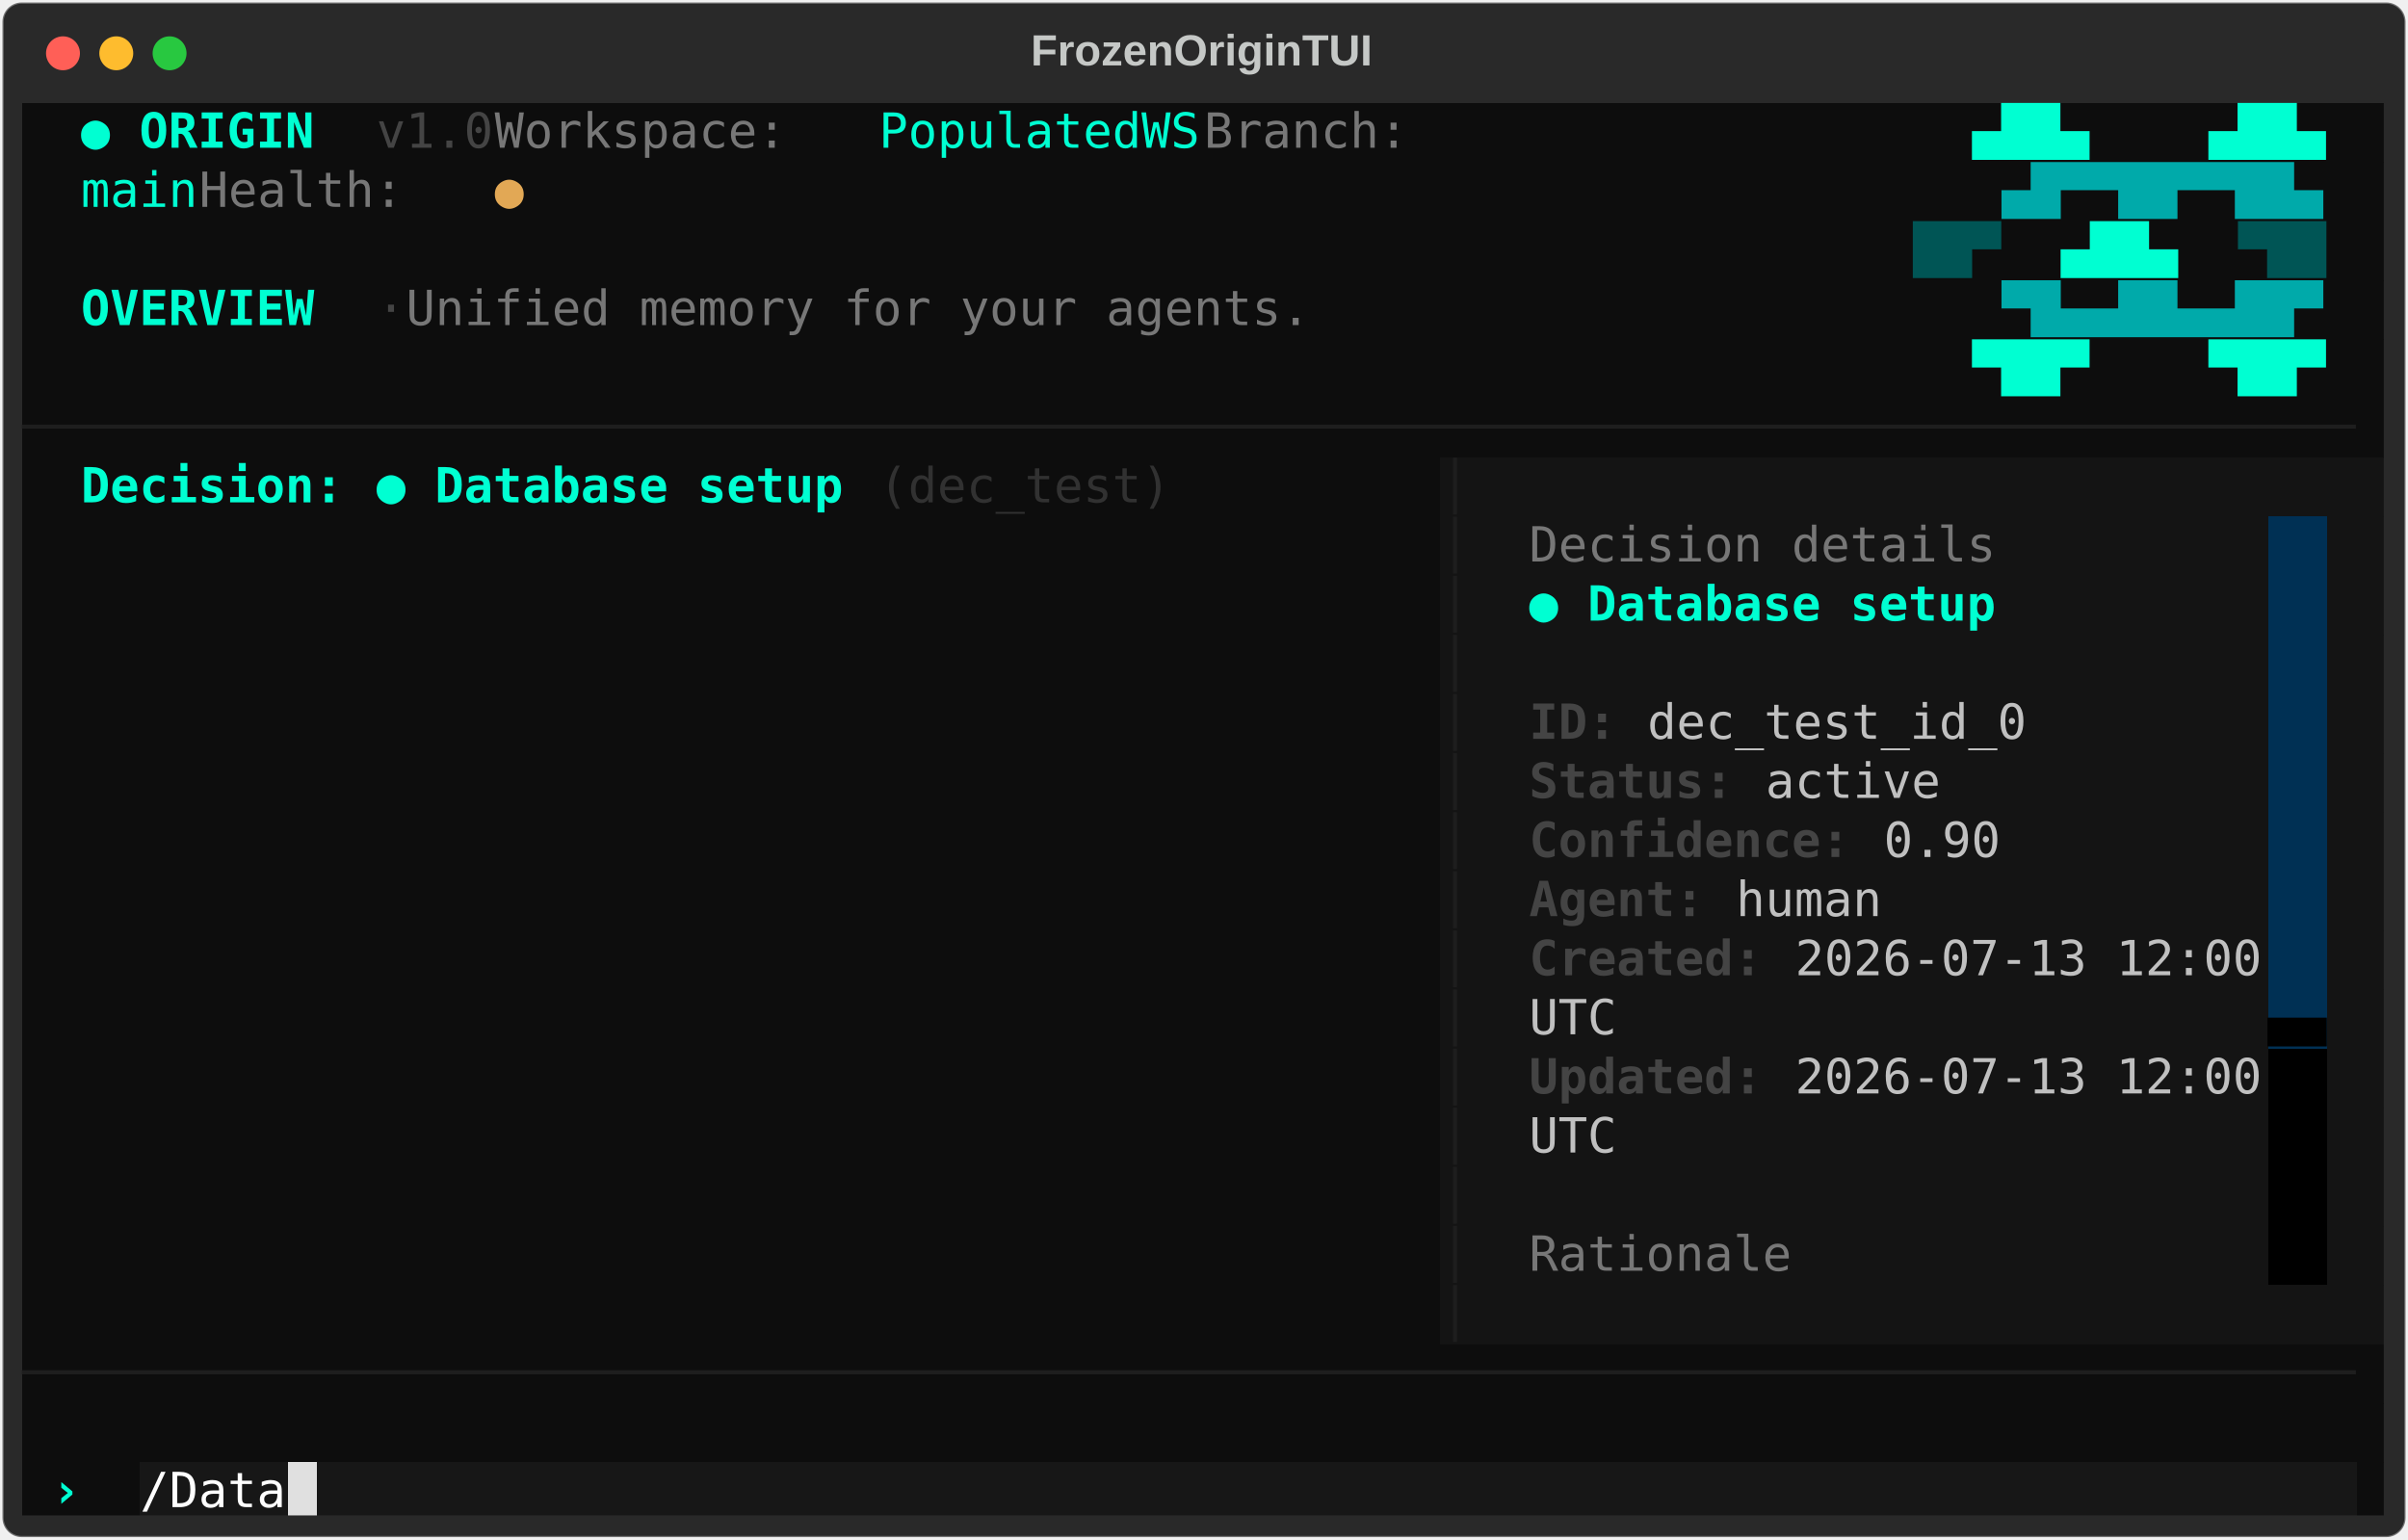
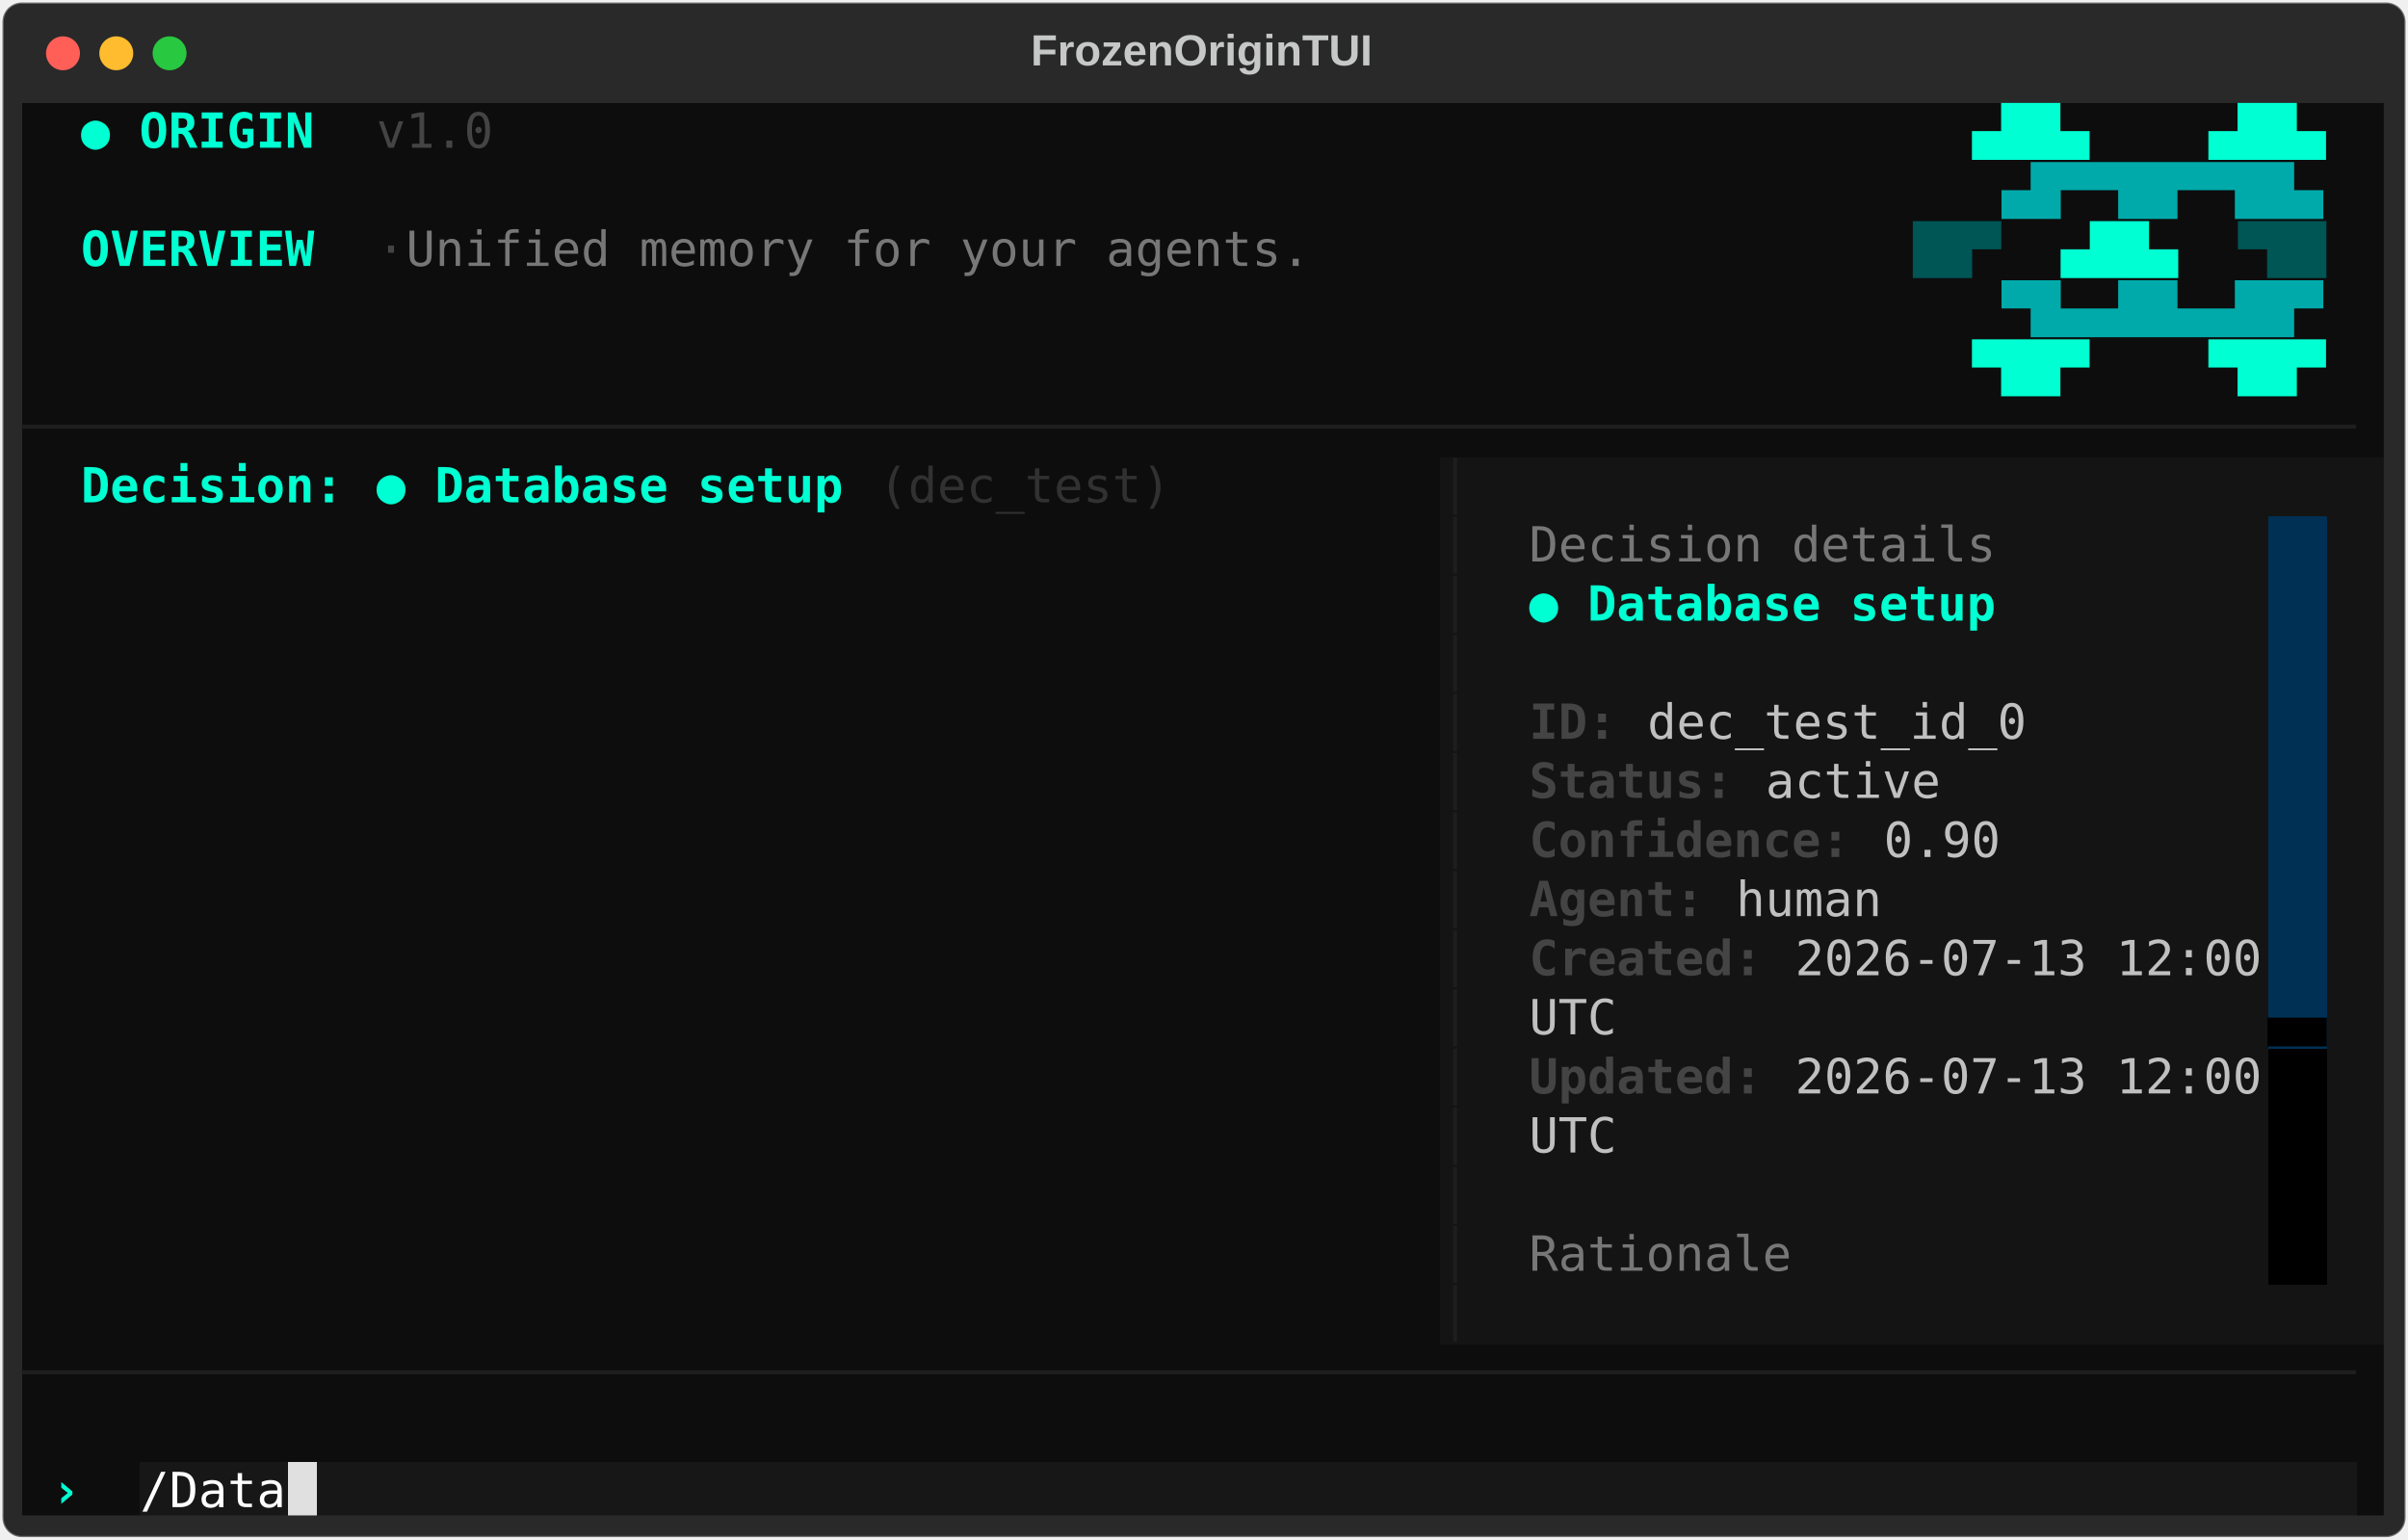
<svg xmlns="http://www.w3.org/2000/svg" class="rich-terminal" viewBox="0 0 994 635.6">
  <style>

    @font-face {
        font-family: "Fira Code";
        src: local("FiraCode-Regular"),
                url("https://cdnjs.cloudflare.com/ajax/libs/firacode/6.2.0/woff2/FiraCode-Regular.woff2") format("woff2"),
                url("https://cdnjs.cloudflare.com/ajax/libs/firacode/6.2.0/woff/FiraCode-Regular.woff") format("woff");
        font-style: normal;
        font-weight: 400;
    }
    @font-face {
        font-family: "Fira Code";
        src: local("FiraCode-Bold"),
                url("https://cdnjs.cloudflare.com/ajax/libs/firacode/6.2.0/woff2/FiraCode-Bold.woff2") format("woff2"),
                url("https://cdnjs.cloudflare.com/ajax/libs/firacode/6.2.0/woff/FiraCode-Bold.woff") format("woff");
        font-style: bold;
        font-weight: 700;
    }

    .terminal-matrix {
        font-family: Fira Code, monospace;
        font-size: 20px;
        line-height: 24.4px;
        font-variant-east-asian: full-width;
    }

    .terminal-title {
        font-size: 18px;
        font-weight: bold;
        font-family: arial;
    }

    .terminal-r1 { fill: #c5c8c6 }
.terminal-r2 { fill: #00ffd2;font-weight: bold }
.terminal-r3 { fill: #777777 }
.terminal-r4 { fill: #444444 }
.terminal-r5 { fill: #00ffd2 }
- .terminal-r6 { fill: #e2a855 }
- .terminal-r7 { fill: #00aaaa }
- .terminal-r8 { fill: #005555 }
- .terminal-r9 { fill: #1e1e1e }
- .terminal-r10 { fill: #e0e0e0 }
- .terminal-r11 { fill: #313131 }
- .terminal-r12 { fill: #141414 }
- .terminal-r13 { fill: #444444;font-weight: bold }
- .terminal-r14 { fill: #c0c0c0 }
- .terminal-r15 { fill: #000000 }
- .terminal-r16 { fill: #ffffff }
- .terminal-r17 { fill: #121212 }
+ .terminal-r6 { fill: #00aaaa }
+ .terminal-r7 { fill: #005555 }
+ .terminal-r8 { fill: #1e1e1e }
+ .terminal-r9 { fill: #e0e0e0 }
+ .terminal-r10 { fill: #313131 }
+ .terminal-r11 { fill: #141414 }
+ .terminal-r12 { fill: #444444;font-weight: bold }
+ .terminal-r13 { fill: #c0c0c0 }
+ .terminal-r14 { fill: #000000 }
+ .terminal-r15 { fill: #ffffff }
+ .terminal-r16 { fill: #121212 }
    </style>
  <defs>
    <clipPath id="terminal-clip-terminal">
      <rect x="0" y="0" width="975.0" height="584.6" />
    </clipPath>
    <clipPath id="terminal-line-0">
      <rect x="0" y="1.5" width="976" height="24.65" />
    </clipPath>
    <clipPath id="terminal-line-1">
      <rect x="0" y="25.9" width="976" height="24.65" />
    </clipPath>
    <clipPath id="terminal-line-2">
      <rect x="0" y="50.3" width="976" height="24.65" />
    </clipPath>
    <clipPath id="terminal-line-3">
      <rect x="0" y="74.7" width="976" height="24.65" />
    </clipPath>
    <clipPath id="terminal-line-4">
      <rect x="0" y="99.1" width="976" height="24.65" />
    </clipPath>
    <clipPath id="terminal-line-5">
      <rect x="0" y="123.5" width="976" height="24.65" />
    </clipPath>
    <clipPath id="terminal-line-6">
      <rect x="0" y="147.9" width="976" height="24.65" />
    </clipPath>
    <clipPath id="terminal-line-7">
      <rect x="0" y="172.3" width="976" height="24.65" />
    </clipPath>
    <clipPath id="terminal-line-8">
      <rect x="0" y="196.7" width="976" height="24.65" />
    </clipPath>
    <clipPath id="terminal-line-9">
      <rect x="0" y="221.1" width="976" height="24.65" />
    </clipPath>
    <clipPath id="terminal-line-10">
      <rect x="0" y="245.5" width="976" height="24.65" />
    </clipPath>
    <clipPath id="terminal-line-11">
      <rect x="0" y="269.9" width="976" height="24.65" />
    </clipPath>
    <clipPath id="terminal-line-12">
      <rect x="0" y="294.3" width="976" height="24.65" />
    </clipPath>
    <clipPath id="terminal-line-13">
      <rect x="0" y="318.7" width="976" height="24.65" />
    </clipPath>
    <clipPath id="terminal-line-14">
      <rect x="0" y="343.1" width="976" height="24.65" />
    </clipPath>
    <clipPath id="terminal-line-15">
      <rect x="0" y="367.5" width="976" height="24.65" />
    </clipPath>
    <clipPath id="terminal-line-16">
      <rect x="0" y="391.9" width="976" height="24.65" />
    </clipPath>
    <clipPath id="terminal-line-17">
      <rect x="0" y="416.3" width="976" height="24.65" />
    </clipPath>
    <clipPath id="terminal-line-18">
      <rect x="0" y="440.7" width="976" height="24.65" />
    </clipPath>
    <clipPath id="terminal-line-19">
      <rect x="0" y="465.1" width="976" height="24.65" />
    </clipPath>
    <clipPath id="terminal-line-20">
      <rect x="0" y="489.5" width="976" height="24.65" />
    </clipPath>
    <clipPath id="terminal-line-21">
      <rect x="0" y="513.9" width="976" height="24.65" />
    </clipPath>
    <clipPath id="terminal-line-22">
      <rect x="0" y="538.3" width="976" height="24.65" />
    </clipPath>
  </defs>
  <rect fill="#292929" stroke="rgba(255,255,255,0.35)" stroke-width="1" x="1" y="1" width="992" height="633.6" rx="8" />
  <text class="terminal-title" fill="#c5c8c6" text-anchor="middle" x="496" y="27">FrozenOriginTUI</text>
  <g transform="translate(26,22)">
    <circle cx="0" cy="0" r="7" fill="#ff5f57" />
    <circle cx="22" cy="0" r="7" fill="#febc2e" />
    <circle cx="44" cy="0" r="7" fill="#28c840" />
  </g>
  <g transform="translate(9, 41)" clip-path="url(#terminal-clip-terminal)">
    <rect fill="#0d0d0d" x="0" y="1.5" width="24.4" height="24.65" shape-rendering="crispEdges" />
    <rect fill="#0d0d0d" x="24.4" y="1.5" width="97.6" height="24.65" shape-rendering="crispEdges" />
    <rect fill="#0d0d0d" x="122" y="1.5" width="24.4" height="24.65" shape-rendering="crispEdges" />
    <rect fill="#0d0d0d" x="146.4" y="1.5" width="48.8" height="24.65" shape-rendering="crispEdges" />
-     <rect fill="#0d0d0d" x="195.2" y="1.5" width="158.6" height="24.65" shape-rendering="crispEdges" />
-     <rect fill="#0d0d0d" x="353.8" y="1.5" width="134.2" height="24.65" shape-rendering="crispEdges" />
-     <rect fill="#0d0d0d" x="488" y="1.5" width="317.2" height="24.65" shape-rendering="crispEdges" />
+     <rect fill="#0d0d0d" x="195.2" y="1.5" width="610" height="24.65" shape-rendering="crispEdges" />
    <rect fill="#0d0d0d" x="805.2" y="1.5" width="48.8" height="24.65" shape-rendering="crispEdges" />
    <rect fill="#0d0d0d" x="854" y="1.5" width="48.8" height="24.65" shape-rendering="crispEdges" />
    <rect fill="#0d0d0d" x="902.8" y="1.5" width="48.8" height="24.65" shape-rendering="crispEdges" />
    <rect fill="#0d0d0d" x="951.6" y="1.5" width="24.4" height="24.65" shape-rendering="crispEdges" />
    <rect fill="#0d0d0d" x="0" y="25.9" width="24.4" height="24.65" shape-rendering="crispEdges" />
-     <rect fill="#0d0d0d" x="24.4" y="25.9" width="48.8" height="24.65" shape-rendering="crispEdges" />
-     <rect fill="#0d0d0d" x="73.2" y="25.9" width="122" height="24.65" shape-rendering="crispEdges" />
-     <rect fill="#0d0d0d" x="195.2" y="25.9" width="12.2" height="24.65" shape-rendering="crispEdges" />
-     <rect fill="#0d0d0d" x="207.4" y="25.9" width="610" height="24.65" shape-rendering="crispEdges" />
+     <rect fill="#0d0d0d" x="24.4" y="25.9" width="793" height="24.65" shape-rendering="crispEdges" />
    <rect fill="#0d0d0d" x="817.4" y="25.9" width="134.2" height="24.65" shape-rendering="crispEdges" />
    <rect fill="#0d0d0d" x="951.6" y="25.9" width="24.4" height="24.65" shape-rendering="crispEdges" />
    <rect fill="#0d0d0d" x="0" y="50.3" width="24.4" height="24.65" shape-rendering="crispEdges" />
-     <rect fill="#0d0d0d" x="24.4" y="50.3" width="756.4" height="24.65" shape-rendering="crispEdges" />
+     <rect fill="#0d0d0d" x="24.4" y="50.3" width="97.6" height="24.65" shape-rendering="crispEdges" />
+     <rect fill="#0d0d0d" x="122" y="50.3" width="24.4" height="24.65" shape-rendering="crispEdges" />
+     <rect fill="#0d0d0d" x="146.4" y="50.3" width="12.2" height="24.65" shape-rendering="crispEdges" />
+     <rect fill="#0d0d0d" x="158.6" y="50.3" width="622.2" height="24.65" shape-rendering="crispEdges" />
    <rect fill="#0d0d0d" x="780.8" y="50.3" width="36.6" height="24.65" shape-rendering="crispEdges" />
    <rect fill="#0d0d0d" x="817.4" y="50.3" width="24.4" height="24.65" shape-rendering="crispEdges" />
    <rect fill="#0d0d0d" x="841.8" y="50.3" width="48.8" height="24.65" shape-rendering="crispEdges" />
    <rect fill="#0d0d0d" x="890.6" y="50.3" width="24.4" height="24.65" shape-rendering="crispEdges" />
    <rect fill="#0d0d0d" x="915" y="50.3" width="36.6" height="24.65" shape-rendering="crispEdges" />
    <rect fill="#0d0d0d" x="951.6" y="50.3" width="24.4" height="24.65" shape-rendering="crispEdges" />
    <rect fill="#0d0d0d" x="0" y="74.7" width="24.4" height="24.65" shape-rendering="crispEdges" />
-     <rect fill="#0d0d0d" x="24.4" y="74.7" width="97.6" height="24.65" shape-rendering="crispEdges" />
-     <rect fill="#0d0d0d" x="122" y="74.7" width="24.4" height="24.65" shape-rendering="crispEdges" />
-     <rect fill="#0d0d0d" x="146.4" y="74.7" width="12.2" height="24.65" shape-rendering="crispEdges" />
-     <rect fill="#0d0d0d" x="158.6" y="74.7" width="658.8" height="24.65" shape-rendering="crispEdges" />
+     <rect fill="#0d0d0d" x="24.4" y="74.7" width="793" height="24.65" shape-rendering="crispEdges" />
    <rect fill="#0d0d0d" x="817.4" y="74.7" width="134.2" height="24.65" shape-rendering="crispEdges" />
    <rect fill="#0d0d0d" x="951.6" y="74.7" width="24.4" height="24.65" shape-rendering="crispEdges" />
    <rect fill="#0d0d0d" x="0" y="99.1" width="24.4" height="24.65" shape-rendering="crispEdges" />
    <rect fill="#0d0d0d" x="24.4" y="99.1" width="780.8" height="24.65" shape-rendering="crispEdges" />
    <rect fill="#0d0d0d" x="805.2" y="99.1" width="48.8" height="24.65" shape-rendering="crispEdges" />
    <rect fill="#0d0d0d" x="854" y="99.1" width="48.8" height="24.65" shape-rendering="crispEdges" />
    <rect fill="#0d0d0d" x="902.8" y="99.1" width="48.8" height="24.65" shape-rendering="crispEdges" />
    <rect fill="#0d0d0d" x="951.6" y="99.1" width="24.4" height="24.65" shape-rendering="crispEdges" />
    <rect fill="#0d0d0d" x="0" y="123.5" width="976" height="24.65" shape-rendering="crispEdges" />
    <rect fill="#0d0d0d" x="0" y="147.9" width="24.4" height="24.65" shape-rendering="crispEdges" />
    <rect fill="#0d0d0d" x="24.4" y="147.9" width="109.8" height="24.65" shape-rendering="crispEdges" />
    <rect fill="#0d0d0d" x="134.2" y="147.9" width="12.2" height="24.65" shape-rendering="crispEdges" />
    <rect fill="#0d0d0d" x="146.4" y="147.9" width="195.2" height="24.65" shape-rendering="crispEdges" />
    <rect fill="#0d0d0d" x="341.6" y="147.9" width="12.2" height="24.65" shape-rendering="crispEdges" />
    <rect fill="#0d0d0d" x="353.8" y="147.9" width="122" height="24.65" shape-rendering="crispEdges" />
    <rect fill="#0d0d0d" x="475.8" y="147.9" width="109.8" height="24.65" shape-rendering="crispEdges" />
    <rect fill="#141414" x="585.6" y="147.9" width="12.2" height="24.65" shape-rendering="crispEdges" />
    <rect fill="#141414" x="597.8" y="147.9" width="378.2" height="24.65" shape-rendering="crispEdges" />
    <rect fill="#0d0d0d" x="0" y="172.3" width="585.6" height="24.65" shape-rendering="crispEdges" />
    <rect fill="#141414" x="585.6" y="172.3" width="12.2" height="24.65" shape-rendering="crispEdges" />
    <rect fill="#141414" x="597.8" y="172.3" width="24.4" height="24.65" shape-rendering="crispEdges" />
    <rect fill="#141414" x="622.2" y="172.3" width="195.2" height="24.65" shape-rendering="crispEdges" />
    <rect fill="#141414" x="817.4" y="172.3" width="109.8" height="24.65" shape-rendering="crispEdges" />
    <rect fill="#003054" x="927.2" y="172.3" width="24.4" height="24.65" shape-rendering="crispEdges" />
    <rect fill="#141414" x="951.6" y="172.3" width="24.4" height="24.65" shape-rendering="crispEdges" />
    <rect fill="#0d0d0d" x="0" y="196.7" width="585.6" height="24.65" shape-rendering="crispEdges" />
    <rect fill="#141414" x="585.6" y="196.7" width="12.2" height="24.65" shape-rendering="crispEdges" />
    <rect fill="#141414" x="597.8" y="196.7" width="24.4" height="24.65" shape-rendering="crispEdges" />
    <rect fill="#141414" x="622.2" y="196.7" width="195.2" height="24.65" shape-rendering="crispEdges" />
    <rect fill="#141414" x="817.4" y="196.7" width="109.8" height="24.65" shape-rendering="crispEdges" />
    <rect fill="#003054" x="927.2" y="196.7" width="24.4" height="24.65" shape-rendering="crispEdges" />
    <rect fill="#141414" x="951.6" y="196.7" width="24.4" height="24.65" shape-rendering="crispEdges" />
    <rect fill="#0d0d0d" x="0" y="221.1" width="585.6" height="24.65" shape-rendering="crispEdges" />
    <rect fill="#141414" x="585.6" y="221.1" width="12.2" height="24.65" shape-rendering="crispEdges" />
    <rect fill="#141414" x="597.8" y="221.1" width="24.4" height="24.65" shape-rendering="crispEdges" />
    <rect fill="#141414" x="622.2" y="221.1" width="0" height="24.65" shape-rendering="crispEdges" />
    <rect fill="#141414" x="622.2" y="221.1" width="305" height="24.65" shape-rendering="crispEdges" />
    <rect fill="#003054" x="927.2" y="221.1" width="24.4" height="24.65" shape-rendering="crispEdges" />
    <rect fill="#141414" x="951.6" y="221.1" width="24.4" height="24.65" shape-rendering="crispEdges" />
    <rect fill="#0d0d0d" x="0" y="245.5" width="585.6" height="24.65" shape-rendering="crispEdges" />
    <rect fill="#141414" x="585.6" y="245.5" width="12.2" height="24.65" shape-rendering="crispEdges" />
    <rect fill="#141414" x="597.8" y="245.5" width="24.4" height="24.65" shape-rendering="crispEdges" />
    <rect fill="#141414" x="622.2" y="245.5" width="36.6" height="24.65" shape-rendering="crispEdges" />
    <rect fill="#141414" x="658.8" y="245.5" width="12.2" height="24.65" shape-rendering="crispEdges" />
    <rect fill="#141414" x="671" y="245.5" width="158.6" height="24.65" shape-rendering="crispEdges" />
    <rect fill="#141414" x="829.6" y="245.5" width="97.6" height="24.65" shape-rendering="crispEdges" />
    <rect fill="#003054" x="927.2" y="245.5" width="24.4" height="24.65" shape-rendering="crispEdges" />
    <rect fill="#141414" x="951.6" y="245.5" width="24.4" height="24.65" shape-rendering="crispEdges" />
    <rect fill="#0d0d0d" x="0" y="269.9" width="585.6" height="24.65" shape-rendering="crispEdges" />
    <rect fill="#141414" x="585.6" y="269.9" width="12.2" height="24.65" shape-rendering="crispEdges" />
    <rect fill="#141414" x="597.8" y="269.9" width="24.4" height="24.65" shape-rendering="crispEdges" />
    <rect fill="#141414" x="622.2" y="269.9" width="85.4" height="24.65" shape-rendering="crispEdges" />
    <rect fill="#141414" x="707.6" y="269.9" width="12.2" height="24.65" shape-rendering="crispEdges" />
    <rect fill="#141414" x="719.8" y="269.9" width="73.2" height="24.65" shape-rendering="crispEdges" />
    <rect fill="#141414" x="793" y="269.9" width="134.2" height="24.65" shape-rendering="crispEdges" />
    <rect fill="#003054" x="927.2" y="269.9" width="24.4" height="24.65" shape-rendering="crispEdges" />
    <rect fill="#141414" x="951.6" y="269.9" width="24.4" height="24.65" shape-rendering="crispEdges" />
    <rect fill="#0d0d0d" x="0" y="294.3" width="585.6" height="24.65" shape-rendering="crispEdges" />
    <rect fill="#141414" x="585.6" y="294.3" width="12.2" height="24.65" shape-rendering="crispEdges" />
    <rect fill="#141414" x="597.8" y="294.3" width="24.4" height="24.65" shape-rendering="crispEdges" />
    <rect fill="#141414" x="622.2" y="294.3" width="134.2" height="24.65" shape-rendering="crispEdges" />
    <rect fill="#141414" x="756.4" y="294.3" width="12.2" height="24.65" shape-rendering="crispEdges" />
    <rect fill="#141414" x="768.6" y="294.3" width="48.8" height="24.65" shape-rendering="crispEdges" />
    <rect fill="#141414" x="817.4" y="294.3" width="109.8" height="24.65" shape-rendering="crispEdges" />
    <rect fill="#003054" x="927.2" y="294.3" width="24.4" height="24.65" shape-rendering="crispEdges" />
    <rect fill="#141414" x="951.6" y="294.3" width="24.4" height="24.65" shape-rendering="crispEdges" />
    <rect fill="#0d0d0d" x="0" y="318.7" width="585.6" height="24.65" shape-rendering="crispEdges" />
    <rect fill="#141414" x="585.6" y="318.7" width="12.2" height="24.65" shape-rendering="crispEdges" />
    <rect fill="#141414" x="597.8" y="318.7" width="24.4" height="24.65" shape-rendering="crispEdges" />
    <rect fill="#141414" x="622.2" y="318.7" width="73.2" height="24.65" shape-rendering="crispEdges" />
    <rect fill="#141414" x="695.4" y="318.7" width="12.2" height="24.65" shape-rendering="crispEdges" />
    <rect fill="#141414" x="707.6" y="318.7" width="61" height="24.65" shape-rendering="crispEdges" />
    <rect fill="#141414" x="768.6" y="318.7" width="158.6" height="24.65" shape-rendering="crispEdges" />
    <rect fill="#003054" x="927.2" y="318.7" width="24.4" height="24.65" shape-rendering="crispEdges" />
    <rect fill="#141414" x="951.6" y="318.7" width="24.4" height="24.65" shape-rendering="crispEdges" />
    <rect fill="#0d0d0d" x="0" y="343.1" width="585.6" height="24.65" shape-rendering="crispEdges" />
    <rect fill="#141414" x="585.6" y="343.1" width="12.2" height="24.65" shape-rendering="crispEdges" />
    <rect fill="#141414" x="597.8" y="343.1" width="24.4" height="24.65" shape-rendering="crispEdges" />
    <rect fill="#141414" x="622.2" y="343.1" width="97.6" height="24.65" shape-rendering="crispEdges" />
    <rect fill="#141414" x="719.8" y="343.1" width="12.2" height="24.65" shape-rendering="crispEdges" />
    <rect fill="#141414" x="732" y="343.1" width="195.2" height="24.65" shape-rendering="crispEdges" />
    <rect fill="#003054" x="927.2" y="343.1" width="24.4" height="24.65" shape-rendering="crispEdges" />
    <rect fill="#141414" x="951.6" y="343.1" width="24.4" height="24.65" shape-rendering="crispEdges" />
    <rect fill="#0d0d0d" x="0" y="367.5" width="585.6" height="24.65" shape-rendering="crispEdges" />
    <rect fill="#141414" x="585.6" y="367.5" width="12.2" height="24.65" shape-rendering="crispEdges" />
    <rect fill="#141414" x="597.8" y="367.5" width="24.4" height="24.65" shape-rendering="crispEdges" />
    <rect fill="#141414" x="622.2" y="367.5" width="36.6" height="24.65" shape-rendering="crispEdges" />
    <rect fill="#141414" x="658.8" y="367.5" width="268.4" height="24.65" shape-rendering="crispEdges" />
    <rect fill="#003054" x="927.2" y="367.5" width="24.4" height="24.65" shape-rendering="crispEdges" />
    <rect fill="#141414" x="951.6" y="367.5" width="24.4" height="24.65" shape-rendering="crispEdges" />
    <rect fill="#0d0d0d" x="0" y="391.9" width="585.6" height="24.65" shape-rendering="crispEdges" />
    <rect fill="#141414" x="585.6" y="391.9" width="12.2" height="24.65" shape-rendering="crispEdges" />
    <rect fill="#141414" x="597.8" y="391.9" width="24.4" height="24.65" shape-rendering="crispEdges" />
    <rect fill="#141414" x="622.2" y="391.9" width="97.6" height="24.65" shape-rendering="crispEdges" />
    <rect fill="#141414" x="719.8" y="391.9" width="12.2" height="24.65" shape-rendering="crispEdges" />
    <rect fill="#141414" x="732" y="391.9" width="195.2" height="24.65" shape-rendering="crispEdges" />
    <rect fill="#000000" x="927.2" y="391.9" width="24.4" height="24.65" shape-rendering="crispEdges" />
    <rect fill="#141414" x="951.6" y="391.9" width="24.4" height="24.65" shape-rendering="crispEdges" />
    <rect fill="#0d0d0d" x="0" y="416.3" width="585.6" height="24.65" shape-rendering="crispEdges" />
    <rect fill="#141414" x="585.6" y="416.3" width="12.2" height="24.65" shape-rendering="crispEdges" />
    <rect fill="#141414" x="597.8" y="416.3" width="24.4" height="24.65" shape-rendering="crispEdges" />
    <rect fill="#141414" x="622.2" y="416.3" width="36.6" height="24.65" shape-rendering="crispEdges" />
    <rect fill="#141414" x="658.8" y="416.3" width="268.4" height="24.65" shape-rendering="crispEdges" />
    <rect fill="#000000" x="927.2" y="416.3" width="24.4" height="24.65" shape-rendering="crispEdges" />
    <rect fill="#141414" x="951.6" y="416.3" width="24.4" height="24.65" shape-rendering="crispEdges" />
    <rect fill="#0d0d0d" x="0" y="440.7" width="585.6" height="24.65" shape-rendering="crispEdges" />
    <rect fill="#141414" x="585.6" y="440.7" width="12.2" height="24.65" shape-rendering="crispEdges" />
    <rect fill="#141414" x="597.8" y="440.7" width="24.4" height="24.65" shape-rendering="crispEdges" />
    <rect fill="#141414" x="622.2" y="440.7" width="0" height="24.65" shape-rendering="crispEdges" />
    <rect fill="#141414" x="622.2" y="440.7" width="305" height="24.65" shape-rendering="crispEdges" />
    <rect fill="#000000" x="927.2" y="440.7" width="24.4" height="24.65" shape-rendering="crispEdges" />
    <rect fill="#141414" x="951.6" y="440.7" width="24.4" height="24.65" shape-rendering="crispEdges" />
    <rect fill="#0d0d0d" x="0" y="465.1" width="585.6" height="24.65" shape-rendering="crispEdges" />
    <rect fill="#141414" x="585.6" y="465.1" width="12.2" height="24.65" shape-rendering="crispEdges" />
    <rect fill="#141414" x="597.8" y="465.1" width="24.4" height="24.65" shape-rendering="crispEdges" />
    <rect fill="#141414" x="622.2" y="465.1" width="109.8" height="24.65" shape-rendering="crispEdges" />
    <rect fill="#141414" x="732" y="465.1" width="195.2" height="24.65" shape-rendering="crispEdges" />
    <rect fill="#000000" x="927.2" y="465.1" width="24.4" height="24.65" shape-rendering="crispEdges" />
    <rect fill="#141414" x="951.6" y="465.1" width="24.4" height="24.65" shape-rendering="crispEdges" />
    <rect fill="#0d0d0d" x="0" y="489.5" width="585.6" height="24.65" shape-rendering="crispEdges" />
    <rect fill="#141414" x="585.6" y="489.5" width="12.2" height="24.65" shape-rendering="crispEdges" />
    <rect fill="#141414" x="597.8" y="489.5" width="378.2" height="24.65" shape-rendering="crispEdges" />
    <rect fill="#0d0d0d" x="0" y="513.9" width="976" height="24.65" shape-rendering="crispEdges" />
    <rect fill="#0d0d0d" x="0" y="538.3" width="976" height="24.65" shape-rendering="crispEdges" />
    <rect fill="#0d0d0d" x="0" y="562.7" width="12.2" height="24.65" shape-rendering="crispEdges" />
    <rect fill="#0d0d0d" x="12.2" y="562.7" width="36.6" height="24.65" shape-rendering="crispEdges" />
    <rect fill="#171717" x="48.8" y="562.7" width="61" height="24.65" shape-rendering="crispEdges" />
    <rect fill="#e0e0e0" x="109.8" y="562.7" width="12.2" height="24.65" shape-rendering="crispEdges" />
    <rect fill="#171717" x="122" y="562.7" width="841.8" height="24.65" shape-rendering="crispEdges" />
    <rect fill="#0d0d0d" x="963.8" y="562.7" width="12.2" height="24.65" shape-rendering="crispEdges" />
    <g class="terminal-matrix">
      <text class="terminal-r2" x="24.4" y="20" textLength="97.6" clip-path="url(#terminal-line-0)">● ORIGIN</text>
      <text class="terminal-r4" x="146.4" y="20" textLength="48.8" clip-path="url(#terminal-line-0)">v1.0</text>
-       <text class="terminal-r3" x="195.2" y="20" textLength="158.6" clip-path="url(#terminal-line-0)">  Workspace: </text>
-       <text class="terminal-r5" x="353.8" y="20" textLength="134.2" clip-path="url(#terminal-line-0)">PopulatedWS</text>
-       <text class="terminal-r3" x="488" y="20" textLength="317.2" clip-path="url(#terminal-line-0)">  Branch:                 </text>
      <text class="terminal-r5" x="805.2" y="20" textLength="48.8" clip-path="url(#terminal-line-0)">▄██▄</text>
      <text class="terminal-r5" x="902.8" y="20" textLength="48.8" clip-path="url(#terminal-line-0)">▄██▄</text>
      <text class="terminal-r1" x="976" y="20" textLength="12.2" clip-path="url(#terminal-line-0)">
</text>
-       <text class="terminal-r5" x="24.4" y="44.4" textLength="48.8" clip-path="url(#terminal-line-1)">main</text>
-       <text class="terminal-r3" x="73.2" y="44.4" textLength="122" clip-path="url(#terminal-line-1)">  Health: </text>
-       <text class="terminal-r6" x="195.2" y="44.4" textLength="12.2" clip-path="url(#terminal-line-1)">●</text>
-       <text class="terminal-r7" x="817.4" y="44.4" textLength="134.2" clip-path="url(#terminal-line-1)">▄█▀▀██▀▀██▄</text>
+       <text class="terminal-r6" x="817.4" y="44.4" textLength="134.2" clip-path="url(#terminal-line-1)">▄█▀▀██▀▀██▄</text>
      <text class="terminal-r1" x="976" y="44.4" textLength="12.2" clip-path="url(#terminal-line-1)">
</text>
-       <text class="terminal-r8" x="780.8" y="68.8" textLength="36.6" clip-path="url(#terminal-line-2)">██▀</text>
+       <text class="terminal-r2" x="24.4" y="68.8" textLength="97.6" clip-path="url(#terminal-line-2)">OVERVIEW</text>
+       <text class="terminal-r4" x="146.4" y="68.8" textLength="12.2" clip-path="url(#terminal-line-2)">·</text>
+       <text class="terminal-r3" x="158.6" y="68.8" textLength="622.2" clip-path="url(#terminal-line-2)">  Unified memory for your agents.                  </text>
+       <text class="terminal-r7" x="780.8" y="68.8" textLength="36.6" clip-path="url(#terminal-line-2)">██▀</text>
      <text class="terminal-r5" x="841.8" y="68.8" textLength="48.8" clip-path="url(#terminal-line-2)">▄██▄</text>
-       <text class="terminal-r8" x="915" y="68.8" textLength="36.6" clip-path="url(#terminal-line-2)">▀██</text>
+       <text class="terminal-r7" x="915" y="68.8" textLength="36.6" clip-path="url(#terminal-line-2)">▀██</text>
      <text class="terminal-r1" x="976" y="68.8" textLength="12.2" clip-path="url(#terminal-line-2)">
</text>
-       <text class="terminal-r2" x="24.4" y="93.2" textLength="97.6" clip-path="url(#terminal-line-3)">OVERVIEW</text>
-       <text class="terminal-r4" x="146.4" y="93.2" textLength="12.2" clip-path="url(#terminal-line-3)">·</text>
-       <text class="terminal-r3" x="158.6" y="93.2" textLength="658.8" clip-path="url(#terminal-line-3)">  Unified memory for your agents.                     </text>
-       <text class="terminal-r7" x="817.4" y="93.2" textLength="134.2" clip-path="url(#terminal-line-3)">▀█▄▄██▄▄██▀</text>
+       <text class="terminal-r6" x="817.4" y="93.2" textLength="134.2" clip-path="url(#terminal-line-3)">▀█▄▄██▄▄██▀</text>
      <text class="terminal-r1" x="976" y="93.2" textLength="12.2" clip-path="url(#terminal-line-3)">
</text>
      <text class="terminal-r5" x="805.2" y="117.6" textLength="48.8" clip-path="url(#terminal-line-4)">▀██▀</text>
      <text class="terminal-r5" x="902.8" y="117.6" textLength="48.8" clip-path="url(#terminal-line-4)">▀██▀</text>
      <text class="terminal-r1" x="976" y="117.6" textLength="12.2" clip-path="url(#terminal-line-4)">
</text>
-       <text class="terminal-r9" x="0" y="142" textLength="976" clip-path="url(#terminal-line-5)">────────────────────────────────────────────────────────────────────────────────</text>
+       <text class="terminal-r8" x="0" y="142" textLength="976" clip-path="url(#terminal-line-5)">────────────────────────────────────────────────────────────────────────────────</text>
      <text class="terminal-r1" x="976" y="142" textLength="12.2" clip-path="url(#terminal-line-5)">
</text>
      <text class="terminal-r2" x="24.4" y="166.4" textLength="109.8" clip-path="url(#terminal-line-6)">Decision:</text>
      <text class="terminal-r2" x="146.4" y="166.4" textLength="195.2" clip-path="url(#terminal-line-6)">● Database setup</text>
-       <text class="terminal-r11" x="353.8" y="166.4" textLength="122" clip-path="url(#terminal-line-6)">(dec_test)</text>
-       <text class="terminal-r9" x="585.6" y="166.4" textLength="12.2" clip-path="url(#terminal-line-6)">│</text>
+       <text class="terminal-r10" x="353.8" y="166.4" textLength="122" clip-path="url(#terminal-line-6)">(dec_test)</text>
+       <text class="terminal-r8" x="585.6" y="166.4" textLength="12.2" clip-path="url(#terminal-line-6)">│</text>
      <text class="terminal-r1" x="976" y="166.4" textLength="12.2" clip-path="url(#terminal-line-6)">
</text>
-       <text class="terminal-r9" x="585.6" y="190.8" textLength="12.2" clip-path="url(#terminal-line-7)">│</text>
+       <text class="terminal-r8" x="585.6" y="190.8" textLength="12.2" clip-path="url(#terminal-line-7)">│</text>
      <text class="terminal-r3" x="622.2" y="190.8" textLength="195.2" clip-path="url(#terminal-line-7)">Decision details</text>
      <text class="terminal-r1" x="976" y="190.8" textLength="12.2" clip-path="url(#terminal-line-7)">
</text>
-       <text class="terminal-r9" x="585.6" y="215.2" textLength="12.2" clip-path="url(#terminal-line-8)">│</text>
+       <text class="terminal-r8" x="585.6" y="215.2" textLength="12.2" clip-path="url(#terminal-line-8)">│</text>
      <text class="terminal-r2" x="622.2" y="215.2" textLength="195.2" clip-path="url(#terminal-line-8)">● Database setup</text>
      <text class="terminal-r1" x="976" y="215.2" textLength="12.2" clip-path="url(#terminal-line-8)">
</text>
-       <text class="terminal-r9" x="585.6" y="239.6" textLength="12.2" clip-path="url(#terminal-line-9)">│</text>
+       <text class="terminal-r8" x="585.6" y="239.6" textLength="12.2" clip-path="url(#terminal-line-9)">│</text>
      <text class="terminal-r1" x="976" y="239.6" textLength="12.2" clip-path="url(#terminal-line-9)">
</text>
-       <text class="terminal-r9" x="585.6" y="264" textLength="12.2" clip-path="url(#terminal-line-10)">│</text>
-       <text class="terminal-r13" x="622.2" y="264" textLength="36.6" clip-path="url(#terminal-line-10)">ID:</text>
-       <text class="terminal-r14" x="671" y="264" textLength="158.6" clip-path="url(#terminal-line-10)">dec_test_id_0</text>
+       <text class="terminal-r8" x="585.6" y="264" textLength="12.2" clip-path="url(#terminal-line-10)">│</text>
+       <text class="terminal-r12" x="622.2" y="264" textLength="36.6" clip-path="url(#terminal-line-10)">ID:</text>
+       <text class="terminal-r13" x="671" y="264" textLength="158.6" clip-path="url(#terminal-line-10)">dec_test_id_0</text>
      <text class="terminal-r1" x="976" y="264" textLength="12.2" clip-path="url(#terminal-line-10)">
</text>
-       <text class="terminal-r9" x="585.6" y="288.4" textLength="12.2" clip-path="url(#terminal-line-11)">│</text>
-       <text class="terminal-r13" x="622.2" y="288.4" textLength="85.4" clip-path="url(#terminal-line-11)">Status:</text>
-       <text class="terminal-r14" x="719.8" y="288.4" textLength="73.2" clip-path="url(#terminal-line-11)">active</text>
+       <text class="terminal-r8" x="585.6" y="288.4" textLength="12.2" clip-path="url(#terminal-line-11)">│</text>
+       <text class="terminal-r12" x="622.2" y="288.4" textLength="85.4" clip-path="url(#terminal-line-11)">Status:</text>
+       <text class="terminal-r13" x="719.8" y="288.4" textLength="73.2" clip-path="url(#terminal-line-11)">active</text>
      <text class="terminal-r1" x="976" y="288.4" textLength="12.2" clip-path="url(#terminal-line-11)">
</text>
-       <text class="terminal-r9" x="585.6" y="312.8" textLength="12.2" clip-path="url(#terminal-line-12)">│</text>
-       <text class="terminal-r13" x="622.2" y="312.8" textLength="134.2" clip-path="url(#terminal-line-12)">Confidence:</text>
-       <text class="terminal-r14" x="768.6" y="312.8" textLength="48.8" clip-path="url(#terminal-line-12)">0.90</text>
+       <text class="terminal-r8" x="585.6" y="312.8" textLength="12.2" clip-path="url(#terminal-line-12)">│</text>
+       <text class="terminal-r12" x="622.2" y="312.8" textLength="134.2" clip-path="url(#terminal-line-12)">Confidence:</text>
+       <text class="terminal-r13" x="768.6" y="312.8" textLength="48.8" clip-path="url(#terminal-line-12)">0.90</text>
      <text class="terminal-r1" x="976" y="312.8" textLength="12.2" clip-path="url(#terminal-line-12)">
</text>
-       <text class="terminal-r9" x="585.6" y="337.2" textLength="12.2" clip-path="url(#terminal-line-13)">│</text>
-       <text class="terminal-r13" x="622.2" y="337.2" textLength="73.2" clip-path="url(#terminal-line-13)">Agent:</text>
-       <text class="terminal-r14" x="707.6" y="337.2" textLength="61" clip-path="url(#terminal-line-13)">human</text>
+       <text class="terminal-r8" x="585.6" y="337.2" textLength="12.2" clip-path="url(#terminal-line-13)">│</text>
+       <text class="terminal-r12" x="622.2" y="337.2" textLength="73.2" clip-path="url(#terminal-line-13)">Agent:</text>
+       <text class="terminal-r13" x="707.6" y="337.2" textLength="61" clip-path="url(#terminal-line-13)">human</text>
      <text class="terminal-r1" x="976" y="337.2" textLength="12.2" clip-path="url(#terminal-line-13)">
</text>
-       <text class="terminal-r9" x="585.6" y="361.6" textLength="12.2" clip-path="url(#terminal-line-14)">│</text>
-       <text class="terminal-r13" x="622.2" y="361.6" textLength="97.6" clip-path="url(#terminal-line-14)">Created:</text>
-       <text class="terminal-r14" x="732" y="361.6" textLength="195.2" clip-path="url(#terminal-line-14)">2026-07-13 12:00</text>
+       <text class="terminal-r8" x="585.6" y="361.6" textLength="12.2" clip-path="url(#terminal-line-14)">│</text>
+       <text class="terminal-r12" x="622.2" y="361.6" textLength="97.6" clip-path="url(#terminal-line-14)">Created:</text>
+       <text class="terminal-r13" x="732" y="361.6" textLength="195.2" clip-path="url(#terminal-line-14)">2026-07-13 12:00</text>
      <text class="terminal-r1" x="976" y="361.6" textLength="12.2" clip-path="url(#terminal-line-14)">
</text>
-       <text class="terminal-r9" x="585.6" y="386" textLength="12.2" clip-path="url(#terminal-line-15)">│</text>
-       <text class="terminal-r14" x="622.2" y="386" textLength="36.6" clip-path="url(#terminal-line-15)">UTC</text>
-       <text class="terminal-r15" x="927.2" y="386" textLength="24.4" clip-path="url(#terminal-line-15)">▄▄</text>
+       <text class="terminal-r8" x="585.6" y="386" textLength="12.2" clip-path="url(#terminal-line-15)">│</text>
+       <text class="terminal-r13" x="622.2" y="386" textLength="36.6" clip-path="url(#terminal-line-15)">UTC</text>
+       <text class="terminal-r14" x="927.2" y="386" textLength="24.4" clip-path="url(#terminal-line-15)">▄▄</text>
      <text class="terminal-r1" x="976" y="386" textLength="12.2" clip-path="url(#terminal-line-15)">
</text>
-       <text class="terminal-r9" x="585.6" y="410.4" textLength="12.2" clip-path="url(#terminal-line-16)">│</text>
-       <text class="terminal-r13" x="622.2" y="410.4" textLength="97.6" clip-path="url(#terminal-line-16)">Updated:</text>
-       <text class="terminal-r14" x="732" y="410.4" textLength="195.2" clip-path="url(#terminal-line-16)">2026-07-13 12:00</text>
+       <text class="terminal-r8" x="585.6" y="410.4" textLength="12.2" clip-path="url(#terminal-line-16)">│</text>
+       <text class="terminal-r12" x="622.2" y="410.4" textLength="97.6" clip-path="url(#terminal-line-16)">Updated:</text>
+       <text class="terminal-r13" x="732" y="410.4" textLength="195.2" clip-path="url(#terminal-line-16)">2026-07-13 12:00</text>
      <text class="terminal-r1" x="976" y="410.4" textLength="12.2" clip-path="url(#terminal-line-16)">
</text>
-       <text class="terminal-r9" x="585.6" y="434.8" textLength="12.2" clip-path="url(#terminal-line-17)">│</text>
-       <text class="terminal-r14" x="622.2" y="434.8" textLength="36.6" clip-path="url(#terminal-line-17)">UTC</text>
+       <text class="terminal-r8" x="585.6" y="434.8" textLength="12.2" clip-path="url(#terminal-line-17)">│</text>
+       <text class="terminal-r13" x="622.2" y="434.8" textLength="36.6" clip-path="url(#terminal-line-17)">UTC</text>
      <text class="terminal-r1" x="976" y="434.8" textLength="12.2" clip-path="url(#terminal-line-17)">
</text>
-       <text class="terminal-r9" x="585.6" y="459.2" textLength="12.2" clip-path="url(#terminal-line-18)">│</text>
+       <text class="terminal-r8" x="585.6" y="459.2" textLength="12.2" clip-path="url(#terminal-line-18)">│</text>
      <text class="terminal-r1" x="976" y="459.2" textLength="12.2" clip-path="url(#terminal-line-18)">
</text>
-       <text class="terminal-r9" x="585.6" y="483.6" textLength="12.2" clip-path="url(#terminal-line-19)">│</text>
+       <text class="terminal-r8" x="585.6" y="483.6" textLength="12.2" clip-path="url(#terminal-line-19)">│</text>
      <text class="terminal-r3" x="622.2" y="483.6" textLength="109.8" clip-path="url(#terminal-line-19)">Rationale</text>
      <text class="terminal-r1" x="976" y="483.6" textLength="12.2" clip-path="url(#terminal-line-19)">
</text>
-       <text class="terminal-r9" x="585.6" y="508" textLength="12.2" clip-path="url(#terminal-line-20)">│</text>
+       <text class="terminal-r8" x="585.6" y="508" textLength="12.2" clip-path="url(#terminal-line-20)">│</text>
      <text class="terminal-r1" x="976" y="508" textLength="12.2" clip-path="url(#terminal-line-20)">
</text>
-       <text class="terminal-r9" x="0" y="532.4" textLength="976" clip-path="url(#terminal-line-21)">────────────────────────────────────────────────────────────────────────────────</text>
+       <text class="terminal-r8" x="0" y="532.4" textLength="976" clip-path="url(#terminal-line-21)">────────────────────────────────────────────────────────────────────────────────</text>
      <text class="terminal-r1" x="976" y="532.4" textLength="12.2" clip-path="url(#terminal-line-21)">
</text>
      <text class="terminal-r1" x="976" y="556.8" textLength="12.2" clip-path="url(#terminal-line-22)">
</text>
      <text class="terminal-r2" x="12.2" y="581.2" textLength="36.6" clip-path="url(#terminal-line-23)"> › </text>
-       <text class="terminal-r16" x="48.8" y="581.2" textLength="61" clip-path="url(#terminal-line-23)">/Data</text>
+       <text class="terminal-r15" x="48.8" y="581.2" textLength="61" clip-path="url(#terminal-line-23)">/Data</text>
    </g>
  </g>
</svg>
